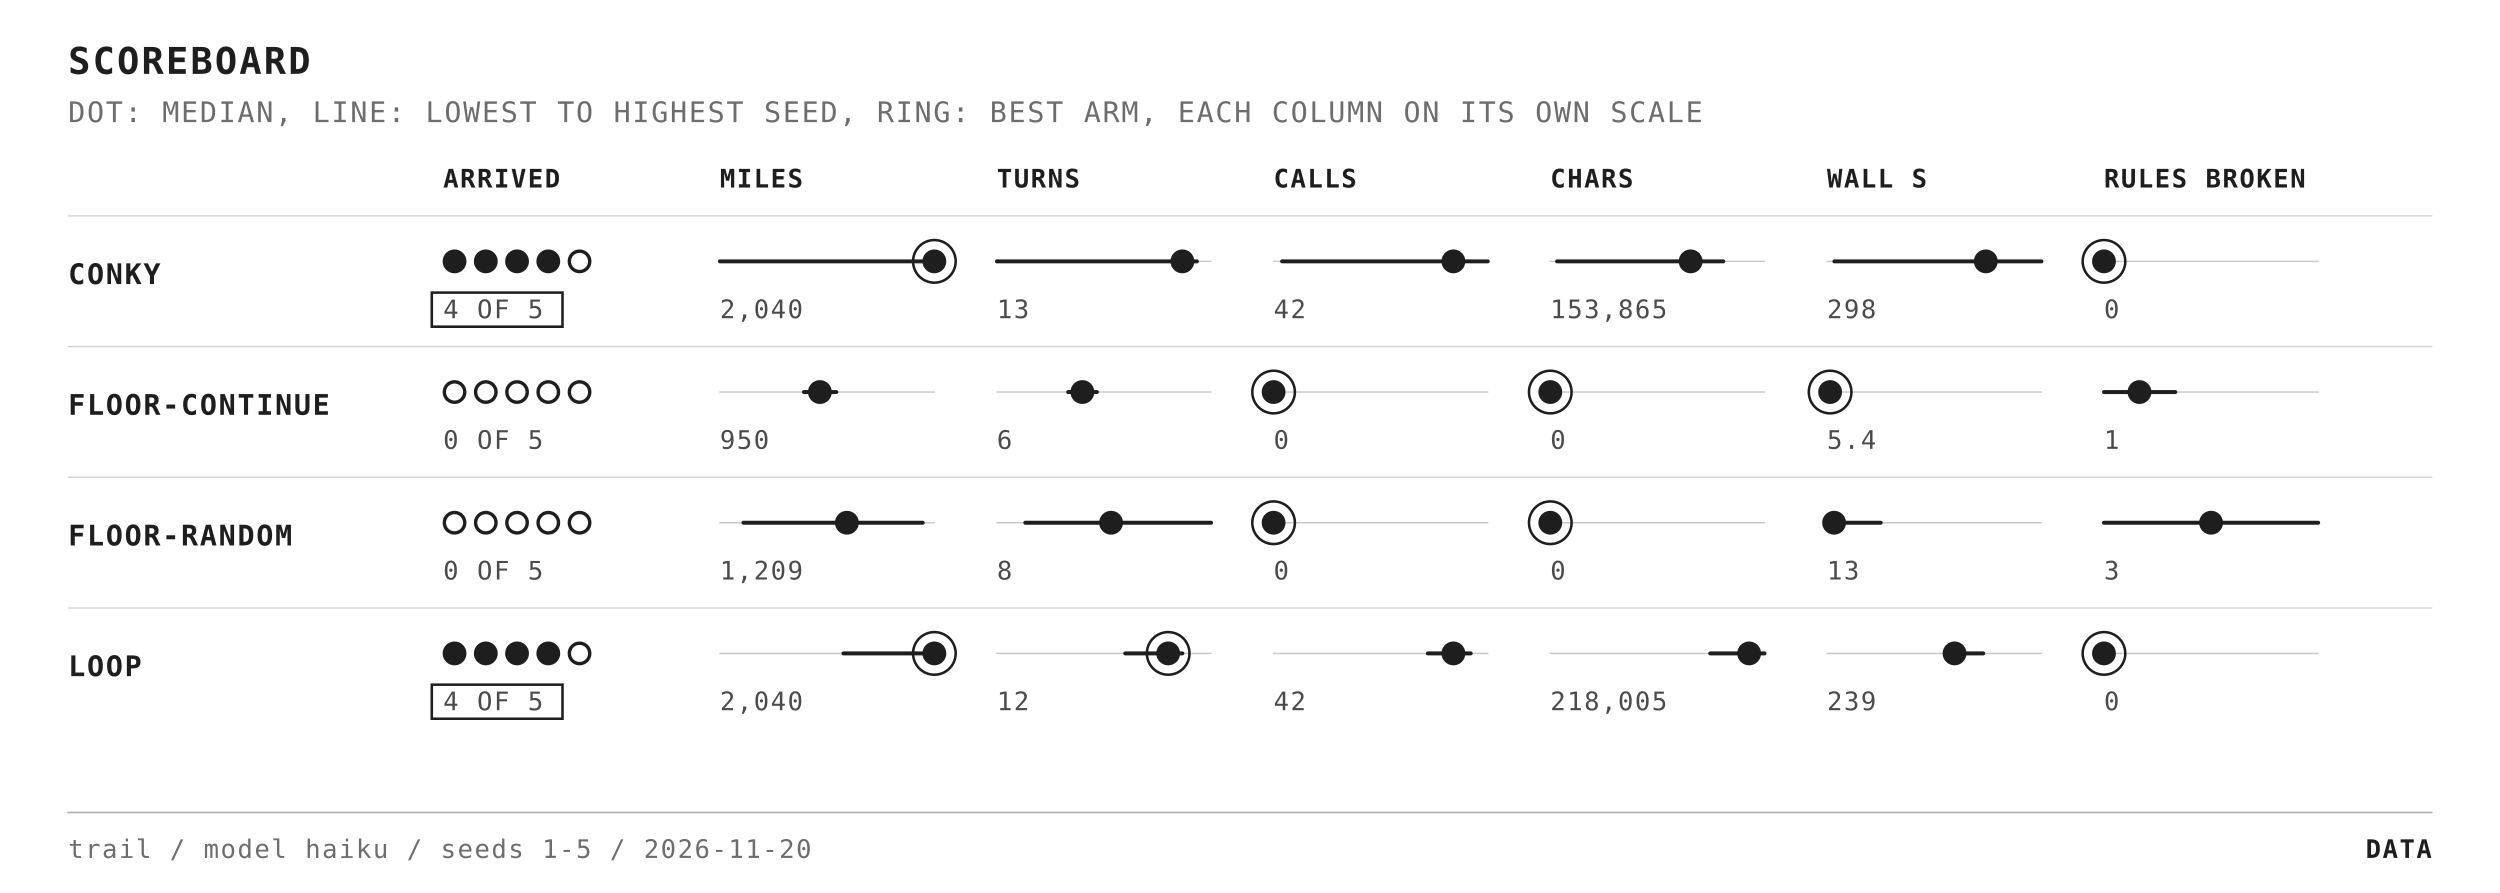
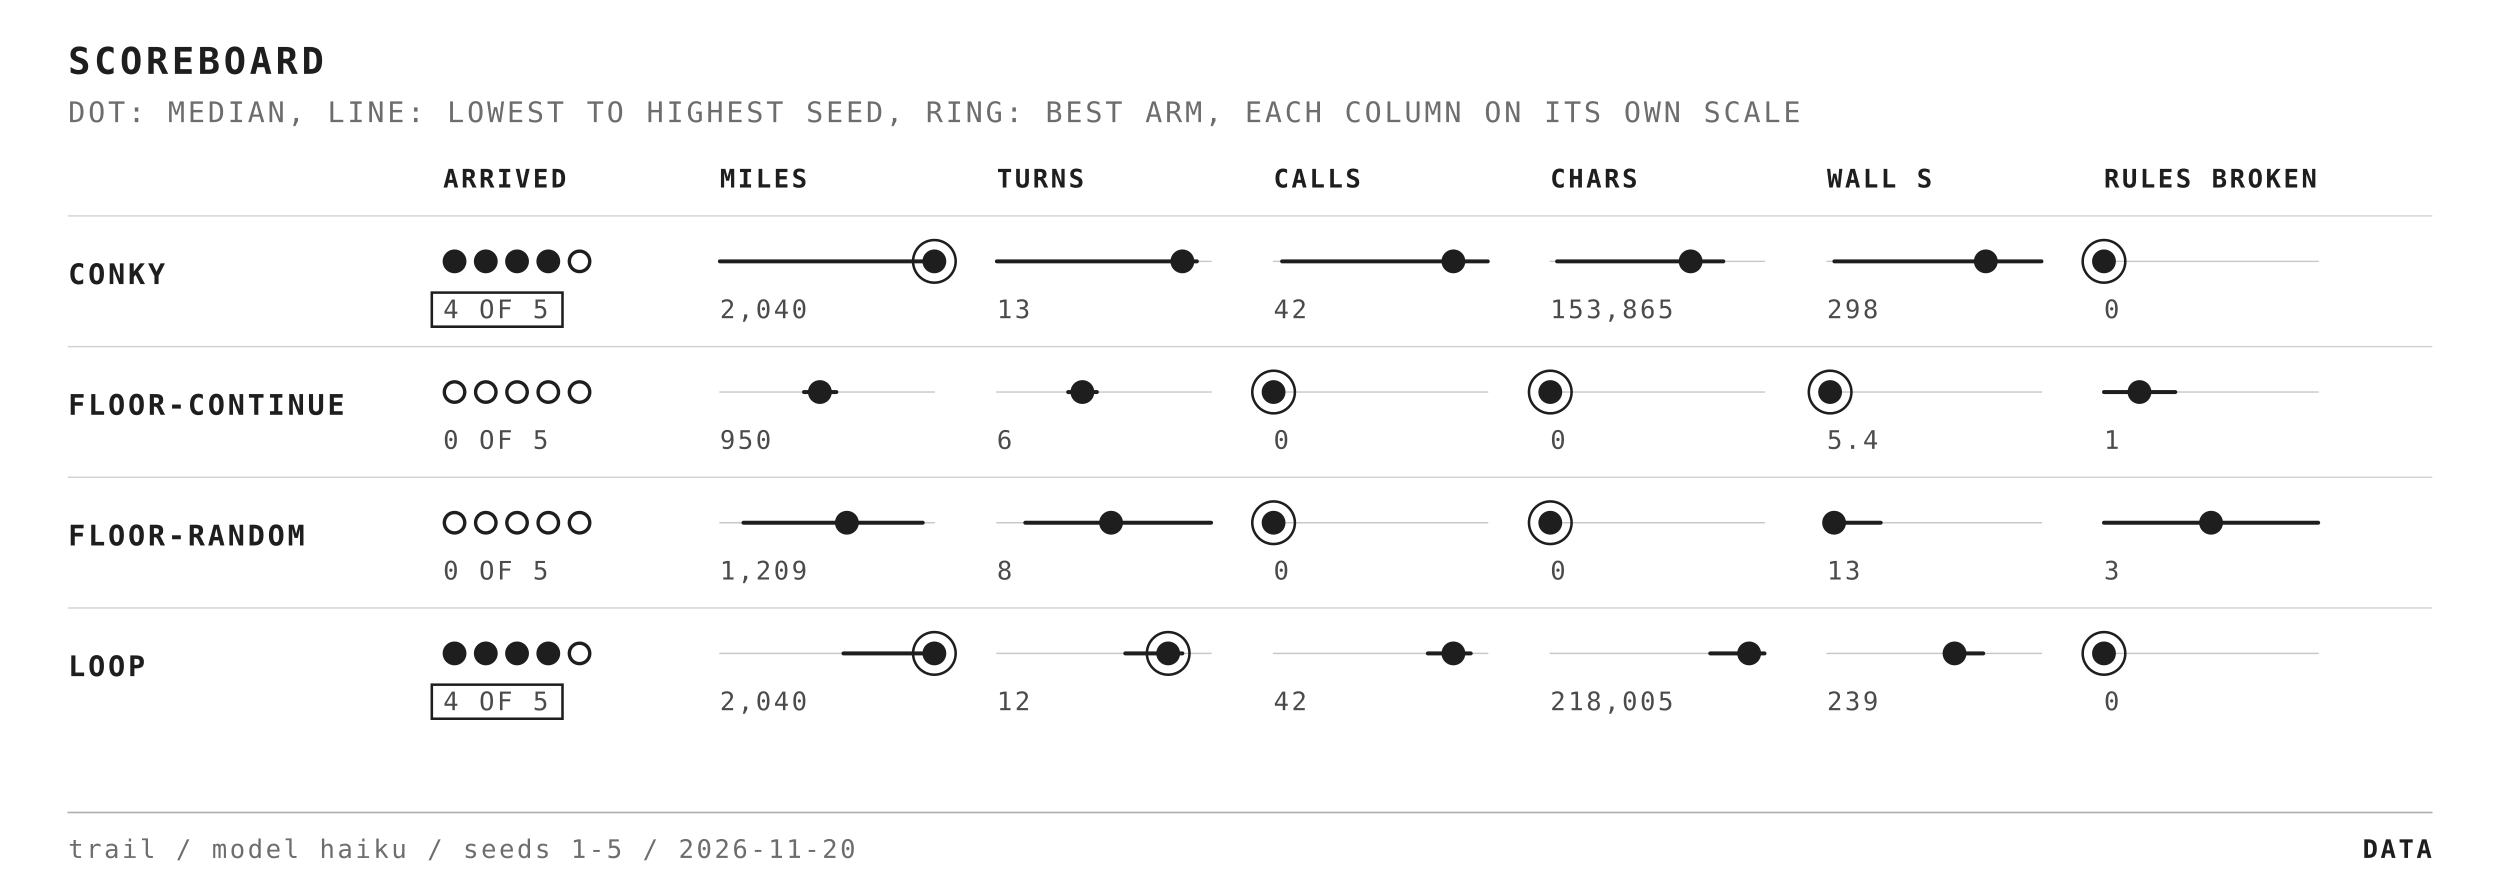
- <svg xmlns="http://www.w3.org/2000/svg" width="880" height="314" viewBox="0 0 880 314" font-family="ui-monospace, SFMono-Regular, Menlo, Consolas, monospace" stroke-linecap="round" letter-spacing=".06em" role="img" aria-label="Scoreboard, one row per arm">
+ <svg xmlns="http://www.w3.org/2000/svg" width="880" height="314" viewBox="0 0 880 314" font-family="ui-monospace, SFMono-Regular, Menlo, Consolas, monospace" stroke-linecap="round" letter-spacing=".1em" role="img" aria-label="Scoreboard, one row per arm">
  <text x="24.0" y="26.0" font-size="13" text-anchor="start" opacity="1.0" font-weight="bold" fill="#1E1E1E">SCOREBOARD</text>
  <text x="24.0" y="43.0" font-size="10" text-anchor="start" opacity="0.65" font-weight="normal" fill="#1E1E1E">DOT: MEDIAN, LINE: LOWEST TO HIGHEST SEED, RING: BEST ARM, EACH COLUMN ON ITS OWN SCALE</text>
  <line x1="24.0" y1="286.0" x2="856.0" y2="286.0" stroke="#1E1E1E" stroke-width="0.6" opacity="0.35" />
  <text x="24.0" y="302.0" font-size="9" text-anchor="start" opacity="0.65" font-weight="normal" fill="#1E1E1E">trail / model haiku / seeds 1-5 / 2026-11-20</text>
  <text x="856.0" y="302.0" font-size="9" text-anchor="end" opacity="1.0" font-weight="bold" fill="#1E1E1E">DATA</text>
  <text x="156.0" y="66.0" font-size="9" text-anchor="start" opacity="1.0" font-weight="bold" fill="#1E1E1E">ARRIVED</text>
  <text x="253.4" y="66.0" font-size="9" text-anchor="start" opacity="1.0" font-weight="bold" fill="#1E1E1E">MILES</text>
  <text x="350.9" y="66.0" font-size="9" text-anchor="start" opacity="1.0" font-weight="bold" fill="#1E1E1E">TURNS</text>
  <text x="448.3" y="66.0" font-size="9" text-anchor="start" opacity="1.0" font-weight="bold" fill="#1E1E1E">CALLS</text>
  <text x="545.7" y="66.0" font-size="9" text-anchor="start" opacity="1.0" font-weight="bold" fill="#1E1E1E">CHARS</text>
  <text x="643.1" y="66.0" font-size="9" text-anchor="start" opacity="1.0" font-weight="bold" fill="#1E1E1E">WALL S</text>
  <text x="740.6" y="66.0" font-size="9" text-anchor="start" opacity="1.0" font-weight="bold" fill="#1E1E1E">RULES BROKEN</text>
  <line x1="24.0" y1="76.0" x2="856.0" y2="76.0" stroke="#1E1E1E" stroke-width="0.5" opacity="0.2" />
  <text x="24.0" y="100.0" font-size="10" text-anchor="start" opacity="1.0" font-weight="bold" fill="#1E1E1E">CONKY</text>
  <circle cx="160.0" cy="92.0" r="3.6" fill="#1E1E1E" stroke="#1E1E1E" stroke-width="1.2" opacity="1.0" />
  <circle cx="171.0" cy="92.0" r="3.6" fill="#1E1E1E" stroke="#1E1E1E" stroke-width="1.2" opacity="1.0" />
  <circle cx="182.0" cy="92.0" r="3.6" fill="#1E1E1E" stroke="#1E1E1E" stroke-width="1.2" opacity="1.0" />
  <circle cx="193.0" cy="92.0" r="3.6" fill="#1E1E1E" stroke="#1E1E1E" stroke-width="1.2" opacity="1.0" />
  <circle cx="204.0" cy="92.0" r="3.6" fill="none" stroke="#1E1E1E" stroke-width="1.2" opacity="1.0" />
  <text x="156.0" y="112.0" font-size="9" text-anchor="start" opacity="0.8" font-weight="normal" fill="#1E1E1E">4 OF 5</text>
  <rect x="152.0" y="103.0" width="46.0" height="12.0" fill="none" opacity="1.0" stroke="#1E1E1E" stroke-width="0.9" />
  <line x1="253.4" y1="92.0" x2="328.9" y2="92.0" stroke="#1E1E1E" stroke-width="0.5" opacity="0.25" />
  <line x1="253.4" y1="92.0" x2="328.9" y2="92.0" stroke="#1E1E1E" stroke-width="1.4" opacity="1.0" />
  <circle cx="328.9" cy="92.0" r="3.6" fill="#1E1E1E" stroke="#1E1E1E" stroke-width="1.2" opacity="1.0" />
  <circle cx="328.9" cy="92.0" r="7.5" fill="none" stroke="#1E1E1E" stroke-width="0.9" opacity="1.0" />
  <text x="253.4" y="112.0" font-size="9" text-anchor="start" opacity="0.8" font-weight="normal" fill="#1E1E1E">2,040</text>
  <line x1="350.9" y1="92.0" x2="426.3" y2="92.0" stroke="#1E1E1E" stroke-width="0.5" opacity="0.25" />
  <line x1="350.9" y1="92.0" x2="421.3" y2="92.0" stroke="#1E1E1E" stroke-width="1.4" opacity="1.0" />
  <circle cx="416.2" cy="92.0" r="3.6" fill="#1E1E1E" stroke="#1E1E1E" stroke-width="1.2" opacity="1.0" />
  <text x="350.9" y="112.0" font-size="9" text-anchor="start" opacity="0.8" font-weight="normal" fill="#1E1E1E">13</text>
  <line x1="448.3" y1="92.0" x2="523.7" y2="92.0" stroke="#1E1E1E" stroke-width="0.5" opacity="0.25" />
  <line x1="451.3" y1="92.0" x2="523.7" y2="92.0" stroke="#1E1E1E" stroke-width="1.4" opacity="1.0" />
  <circle cx="511.6" cy="92.0" r="3.6" fill="#1E1E1E" stroke="#1E1E1E" stroke-width="1.2" opacity="1.0" />
  <text x="448.3" y="112.0" font-size="9" text-anchor="start" opacity="0.8" font-weight="normal" fill="#1E1E1E">42</text>
  <line x1="545.7" y1="92.0" x2="621.1" y2="92.0" stroke="#1E1E1E" stroke-width="0.5" opacity="0.25" />
  <line x1="548.1" y1="92.0" x2="606.6" y2="92.0" stroke="#1E1E1E" stroke-width="1.4" opacity="1.0" />
  <circle cx="595.1" cy="92.0" r="3.6" fill="#1E1E1E" stroke="#1E1E1E" stroke-width="1.2" opacity="1.0" />
  <text x="545.7" y="112.0" font-size="9" text-anchor="start" opacity="0.8" font-weight="normal" fill="#1E1E1E">153,865</text>
  <line x1="643.1" y1="92.0" x2="718.6" y2="92.0" stroke="#1E1E1E" stroke-width="0.5" opacity="0.25" />
  <line x1="645.7" y1="92.0" x2="718.6" y2="92.0" stroke="#1E1E1E" stroke-width="1.4" opacity="1.0" />
  <circle cx="699.0" cy="92.0" r="3.6" fill="#1E1E1E" stroke="#1E1E1E" stroke-width="1.2" opacity="1.0" />
  <text x="643.1" y="112.0" font-size="9" text-anchor="start" opacity="0.8" font-weight="normal" fill="#1E1E1E">298</text>
  <line x1="740.6" y1="92.0" x2="816.0" y2="92.0" stroke="#1E1E1E" stroke-width="0.5" opacity="0.25" />
  <line x1="740.6" y1="92.0" x2="740.6" y2="92.0" stroke="#1E1E1E" stroke-width="1.4" opacity="1.0" />
  <circle cx="740.6" cy="92.0" r="3.6" fill="#1E1E1E" stroke="#1E1E1E" stroke-width="1.2" opacity="1.0" />
  <circle cx="740.6" cy="92.0" r="7.5" fill="none" stroke="#1E1E1E" stroke-width="0.9" opacity="1.0" />
  <text x="740.6" y="112.0" font-size="9" text-anchor="start" opacity="0.8" font-weight="normal" fill="#1E1E1E">0</text>
  <line x1="24.0" y1="122.0" x2="856.0" y2="122.0" stroke="#1E1E1E" stroke-width="0.5" opacity="0.2" />
  <text x="24.0" y="146.0" font-size="10" text-anchor="start" opacity="1.0" font-weight="bold" fill="#1E1E1E">FLOOR-CONTINUE</text>
  <circle cx="160.0" cy="138.0" r="3.6" fill="none" stroke="#1E1E1E" stroke-width="1.2" opacity="1.0" />
  <circle cx="171.0" cy="138.0" r="3.6" fill="none" stroke="#1E1E1E" stroke-width="1.2" opacity="1.0" />
  <circle cx="182.0" cy="138.0" r="3.6" fill="none" stroke="#1E1E1E" stroke-width="1.2" opacity="1.0" />
  <circle cx="193.0" cy="138.0" r="3.6" fill="none" stroke="#1E1E1E" stroke-width="1.2" opacity="1.0" />
  <circle cx="204.0" cy="138.0" r="3.6" fill="none" stroke="#1E1E1E" stroke-width="1.2" opacity="1.0" />
  <text x="156.0" y="158.0" font-size="9" text-anchor="start" opacity="0.8" font-weight="normal" fill="#1E1E1E">0 OF 5</text>
  <line x1="253.4" y1="138.0" x2="328.9" y2="138.0" stroke="#1E1E1E" stroke-width="0.5" opacity="0.25" />
  <line x1="283.0" y1="138.0" x2="294.4" y2="138.0" stroke="#1E1E1E" stroke-width="1.4" opacity="1.0" />
  <circle cx="288.6" cy="138.0" r="3.6" fill="#1E1E1E" stroke="#1E1E1E" stroke-width="1.2" opacity="1.0" />
  <text x="253.4" y="158.0" font-size="9" text-anchor="start" opacity="0.8" font-weight="normal" fill="#1E1E1E">950</text>
  <line x1="350.9" y1="138.0" x2="426.3" y2="138.0" stroke="#1E1E1E" stroke-width="0.5" opacity="0.25" />
  <line x1="376.0" y1="138.0" x2="386.1" y2="138.0" stroke="#1E1E1E" stroke-width="1.4" opacity="1.0" />
  <circle cx="381.0" cy="138.0" r="3.6" fill="#1E1E1E" stroke="#1E1E1E" stroke-width="1.2" opacity="1.0" />
  <text x="350.9" y="158.0" font-size="9" text-anchor="start" opacity="0.8" font-weight="normal" fill="#1E1E1E">6</text>
  <line x1="448.3" y1="138.0" x2="523.7" y2="138.0" stroke="#1E1E1E" stroke-width="0.5" opacity="0.25" />
  <line x1="448.3" y1="138.0" x2="448.3" y2="138.0" stroke="#1E1E1E" stroke-width="1.4" opacity="1.0" />
  <circle cx="448.3" cy="138.0" r="3.6" fill="#1E1E1E" stroke="#1E1E1E" stroke-width="1.2" opacity="1.0" />
  <circle cx="448.3" cy="138.0" r="7.5" fill="none" stroke="#1E1E1E" stroke-width="0.9" opacity="1.0" />
  <text x="448.3" y="158.0" font-size="9" text-anchor="start" opacity="0.8" font-weight="normal" fill="#1E1E1E">0</text>
  <line x1="545.7" y1="138.0" x2="621.1" y2="138.0" stroke="#1E1E1E" stroke-width="0.5" opacity="0.25" />
  <line x1="545.7" y1="138.0" x2="545.7" y2="138.0" stroke="#1E1E1E" stroke-width="1.4" opacity="1.0" />
  <circle cx="545.7" cy="138.0" r="3.6" fill="#1E1E1E" stroke="#1E1E1E" stroke-width="1.2" opacity="1.0" />
  <circle cx="545.7" cy="138.0" r="7.5" fill="none" stroke="#1E1E1E" stroke-width="0.9" opacity="1.0" />
  <text x="545.7" y="158.0" font-size="9" text-anchor="start" opacity="0.8" font-weight="normal" fill="#1E1E1E">0</text>
  <line x1="643.1" y1="138.0" x2="718.6" y2="138.0" stroke="#1E1E1E" stroke-width="0.5" opacity="0.25" />
  <line x1="644.0" y1="138.0" x2="644.3" y2="138.0" stroke="#1E1E1E" stroke-width="1.4" opacity="1.0" />
  <circle cx="644.2" cy="138.0" r="3.6" fill="#1E1E1E" stroke="#1E1E1E" stroke-width="1.2" opacity="1.0" />
  <circle cx="644.2" cy="138.0" r="7.5" fill="none" stroke="#1E1E1E" stroke-width="0.9" opacity="1.0" />
  <text x="643.1" y="158.0" font-size="9" text-anchor="start" opacity="0.8" font-weight="normal" fill="#1E1E1E">5.4</text>
  <line x1="740.6" y1="138.0" x2="816.0" y2="138.0" stroke="#1E1E1E" stroke-width="0.5" opacity="0.25" />
  <line x1="740.6" y1="138.0" x2="765.7" y2="138.0" stroke="#1E1E1E" stroke-width="1.4" opacity="1.0" />
  <circle cx="753.1" cy="138.0" r="3.6" fill="#1E1E1E" stroke="#1E1E1E" stroke-width="1.2" opacity="1.0" />
  <text x="740.6" y="158.0" font-size="9" text-anchor="start" opacity="0.8" font-weight="normal" fill="#1E1E1E">1</text>
  <line x1="24.0" y1="168.0" x2="856.0" y2="168.0" stroke="#1E1E1E" stroke-width="0.5" opacity="0.2" />
  <text x="24.0" y="192.0" font-size="10" text-anchor="start" opacity="1.0" font-weight="bold" fill="#1E1E1E">FLOOR-RANDOM</text>
  <circle cx="160.0" cy="184.0" r="3.6" fill="none" stroke="#1E1E1E" stroke-width="1.2" opacity="1.0" />
  <circle cx="171.0" cy="184.0" r="3.6" fill="none" stroke="#1E1E1E" stroke-width="1.2" opacity="1.0" />
  <circle cx="182.0" cy="184.0" r="3.6" fill="none" stroke="#1E1E1E" stroke-width="1.2" opacity="1.0" />
  <circle cx="193.0" cy="184.0" r="3.6" fill="none" stroke="#1E1E1E" stroke-width="1.2" opacity="1.0" />
  <circle cx="204.0" cy="184.0" r="3.6" fill="none" stroke="#1E1E1E" stroke-width="1.2" opacity="1.0" />
  <text x="156.0" y="204.0" font-size="9" text-anchor="start" opacity="0.8" font-weight="normal" fill="#1E1E1E">0 OF 5</text>
  <line x1="253.4" y1="184.0" x2="328.9" y2="184.0" stroke="#1E1E1E" stroke-width="0.5" opacity="0.25" />
  <line x1="261.7" y1="184.0" x2="324.8" y2="184.0" stroke="#1E1E1E" stroke-width="1.4" opacity="1.0" />
  <circle cx="298.1" cy="184.0" r="3.6" fill="#1E1E1E" stroke="#1E1E1E" stroke-width="1.2" opacity="1.0" />
  <text x="253.4" y="204.0" font-size="9" text-anchor="start" opacity="0.8" font-weight="normal" fill="#1E1E1E">1,209</text>
  <line x1="350.9" y1="184.0" x2="426.3" y2="184.0" stroke="#1E1E1E" stroke-width="0.5" opacity="0.25" />
  <line x1="360.9" y1="184.0" x2="426.3" y2="184.0" stroke="#1E1E1E" stroke-width="1.4" opacity="1.0" />
  <circle cx="391.1" cy="184.0" r="3.6" fill="#1E1E1E" stroke="#1E1E1E" stroke-width="1.2" opacity="1.0" />
  <text x="350.9" y="204.0" font-size="9" text-anchor="start" opacity="0.8" font-weight="normal" fill="#1E1E1E">8</text>
  <line x1="448.3" y1="184.0" x2="523.7" y2="184.0" stroke="#1E1E1E" stroke-width="0.5" opacity="0.25" />
  <line x1="448.3" y1="184.0" x2="448.3" y2="184.0" stroke="#1E1E1E" stroke-width="1.4" opacity="1.0" />
  <circle cx="448.3" cy="184.0" r="3.6" fill="#1E1E1E" stroke="#1E1E1E" stroke-width="1.2" opacity="1.0" />
  <circle cx="448.3" cy="184.0" r="7.5" fill="none" stroke="#1E1E1E" stroke-width="0.9" opacity="1.0" />
  <text x="448.3" y="204.0" font-size="9" text-anchor="start" opacity="0.8" font-weight="normal" fill="#1E1E1E">0</text>
  <line x1="545.7" y1="184.0" x2="621.1" y2="184.0" stroke="#1E1E1E" stroke-width="0.5" opacity="0.25" />
  <line x1="545.7" y1="184.0" x2="545.7" y2="184.0" stroke="#1E1E1E" stroke-width="1.4" opacity="1.0" />
  <circle cx="545.7" cy="184.0" r="3.6" fill="#1E1E1E" stroke="#1E1E1E" stroke-width="1.2" opacity="1.0" />
  <circle cx="545.7" cy="184.0" r="7.5" fill="none" stroke="#1E1E1E" stroke-width="0.9" opacity="1.0" />
  <text x="545.7" y="204.0" font-size="9" text-anchor="start" opacity="0.8" font-weight="normal" fill="#1E1E1E">0</text>
  <line x1="643.1" y1="184.0" x2="718.6" y2="184.0" stroke="#1E1E1E" stroke-width="0.5" opacity="0.25" />
  <line x1="644.8" y1="184.0" x2="662.0" y2="184.0" stroke="#1E1E1E" stroke-width="1.4" opacity="1.0" />
  <circle cx="645.6" cy="184.0" r="3.6" fill="#1E1E1E" stroke="#1E1E1E" stroke-width="1.2" opacity="1.0" />
  <text x="643.1" y="204.0" font-size="9" text-anchor="start" opacity="0.8" font-weight="normal" fill="#1E1E1E">13</text>
  <line x1="740.6" y1="184.0" x2="816.0" y2="184.0" stroke="#1E1E1E" stroke-width="0.5" opacity="0.25" />
  <line x1="740.6" y1="184.0" x2="816.0" y2="184.0" stroke="#1E1E1E" stroke-width="1.4" opacity="1.0" />
  <circle cx="778.3" cy="184.0" r="3.6" fill="#1E1E1E" stroke="#1E1E1E" stroke-width="1.2" opacity="1.0" />
  <text x="740.6" y="204.0" font-size="9" text-anchor="start" opacity="0.8" font-weight="normal" fill="#1E1E1E">3</text>
  <line x1="24.0" y1="214.0" x2="856.0" y2="214.0" stroke="#1E1E1E" stroke-width="0.5" opacity="0.2" />
  <text x="24.0" y="238.0" font-size="10" text-anchor="start" opacity="1.0" font-weight="bold" fill="#1E1E1E">LOOP</text>
  <circle cx="160.0" cy="230.0" r="3.6" fill="#1E1E1E" stroke="#1E1E1E" stroke-width="1.2" opacity="1.0" />
  <circle cx="171.0" cy="230.0" r="3.6" fill="#1E1E1E" stroke="#1E1E1E" stroke-width="1.2" opacity="1.0" />
  <circle cx="182.0" cy="230.0" r="3.6" fill="#1E1E1E" stroke="#1E1E1E" stroke-width="1.2" opacity="1.0" />
  <circle cx="193.0" cy="230.0" r="3.6" fill="#1E1E1E" stroke="#1E1E1E" stroke-width="1.2" opacity="1.0" />
  <circle cx="204.0" cy="230.0" r="3.6" fill="none" stroke="#1E1E1E" stroke-width="1.2" opacity="1.0" />
  <text x="156.0" y="250.0" font-size="9" text-anchor="start" opacity="0.8" font-weight="normal" fill="#1E1E1E">4 OF 5</text>
  <rect x="152.0" y="241.0" width="46.0" height="12.0" fill="none" opacity="1.0" stroke="#1E1E1E" stroke-width="0.9" />
  <line x1="253.4" y1="230.0" x2="328.9" y2="230.0" stroke="#1E1E1E" stroke-width="0.5" opacity="0.25" />
  <line x1="296.9" y1="230.0" x2="328.9" y2="230.0" stroke="#1E1E1E" stroke-width="1.4" opacity="1.0" />
  <circle cx="328.9" cy="230.0" r="3.6" fill="#1E1E1E" stroke="#1E1E1E" stroke-width="1.2" opacity="1.0" />
  <circle cx="328.9" cy="230.0" r="7.5" fill="none" stroke="#1E1E1E" stroke-width="0.9" opacity="1.0" />
  <text x="253.4" y="250.0" font-size="9" text-anchor="start" opacity="0.8" font-weight="normal" fill="#1E1E1E">2,040</text>
  <line x1="350.9" y1="230.0" x2="426.3" y2="230.0" stroke="#1E1E1E" stroke-width="0.5" opacity="0.25" />
  <line x1="396.1" y1="230.0" x2="416.2" y2="230.0" stroke="#1E1E1E" stroke-width="1.4" opacity="1.0" />
  <circle cx="411.2" cy="230.0" r="3.6" fill="#1E1E1E" stroke="#1E1E1E" stroke-width="1.2" opacity="1.0" />
  <circle cx="411.2" cy="230.0" r="7.5" fill="none" stroke="#1E1E1E" stroke-width="0.9" opacity="1.0" />
  <text x="350.9" y="250.0" font-size="9" text-anchor="start" opacity="0.8" font-weight="normal" fill="#1E1E1E">12</text>
  <line x1="448.3" y1="230.0" x2="523.7" y2="230.0" stroke="#1E1E1E" stroke-width="0.5" opacity="0.25" />
  <line x1="502.6" y1="230.0" x2="517.7" y2="230.0" stroke="#1E1E1E" stroke-width="1.4" opacity="1.0" />
  <circle cx="511.6" cy="230.0" r="3.6" fill="#1E1E1E" stroke="#1E1E1E" stroke-width="1.2" opacity="1.0" />
  <text x="448.3" y="250.0" font-size="9" text-anchor="start" opacity="0.8" font-weight="normal" fill="#1E1E1E">42</text>
  <line x1="545.7" y1="230.0" x2="621.1" y2="230.0" stroke="#1E1E1E" stroke-width="0.5" opacity="0.25" />
  <line x1="602.0" y1="230.0" x2="621.1" y2="230.0" stroke="#1E1E1E" stroke-width="1.4" opacity="1.0" />
  <circle cx="615.7" cy="230.0" r="3.6" fill="#1E1E1E" stroke="#1E1E1E" stroke-width="1.2" opacity="1.0" />
  <text x="545.7" y="250.0" font-size="9" text-anchor="start" opacity="0.8" font-weight="normal" fill="#1E1E1E">218,005</text>
  <line x1="643.1" y1="230.0" x2="718.6" y2="230.0" stroke="#1E1E1E" stroke-width="0.5" opacity="0.25" />
  <line x1="686.0" y1="230.0" x2="698.1" y2="230.0" stroke="#1E1E1E" stroke-width="1.4" opacity="1.0" />
  <circle cx="688.0" cy="230.0" r="3.6" fill="#1E1E1E" stroke="#1E1E1E" stroke-width="1.2" opacity="1.0" />
  <text x="643.1" y="250.0" font-size="9" text-anchor="start" opacity="0.8" font-weight="normal" fill="#1E1E1E">239</text>
  <line x1="740.6" y1="230.0" x2="816.0" y2="230.0" stroke="#1E1E1E" stroke-width="0.5" opacity="0.25" />
  <line x1="740.6" y1="230.0" x2="740.6" y2="230.0" stroke="#1E1E1E" stroke-width="1.4" opacity="1.0" />
  <circle cx="740.6" cy="230.0" r="3.6" fill="#1E1E1E" stroke="#1E1E1E" stroke-width="1.2" opacity="1.0" />
  <circle cx="740.6" cy="230.0" r="7.5" fill="none" stroke="#1E1E1E" stroke-width="0.9" opacity="1.0" />
  <text x="740.6" y="250.0" font-size="9" text-anchor="start" opacity="0.8" font-weight="normal" fill="#1E1E1E">0</text>
</svg>
